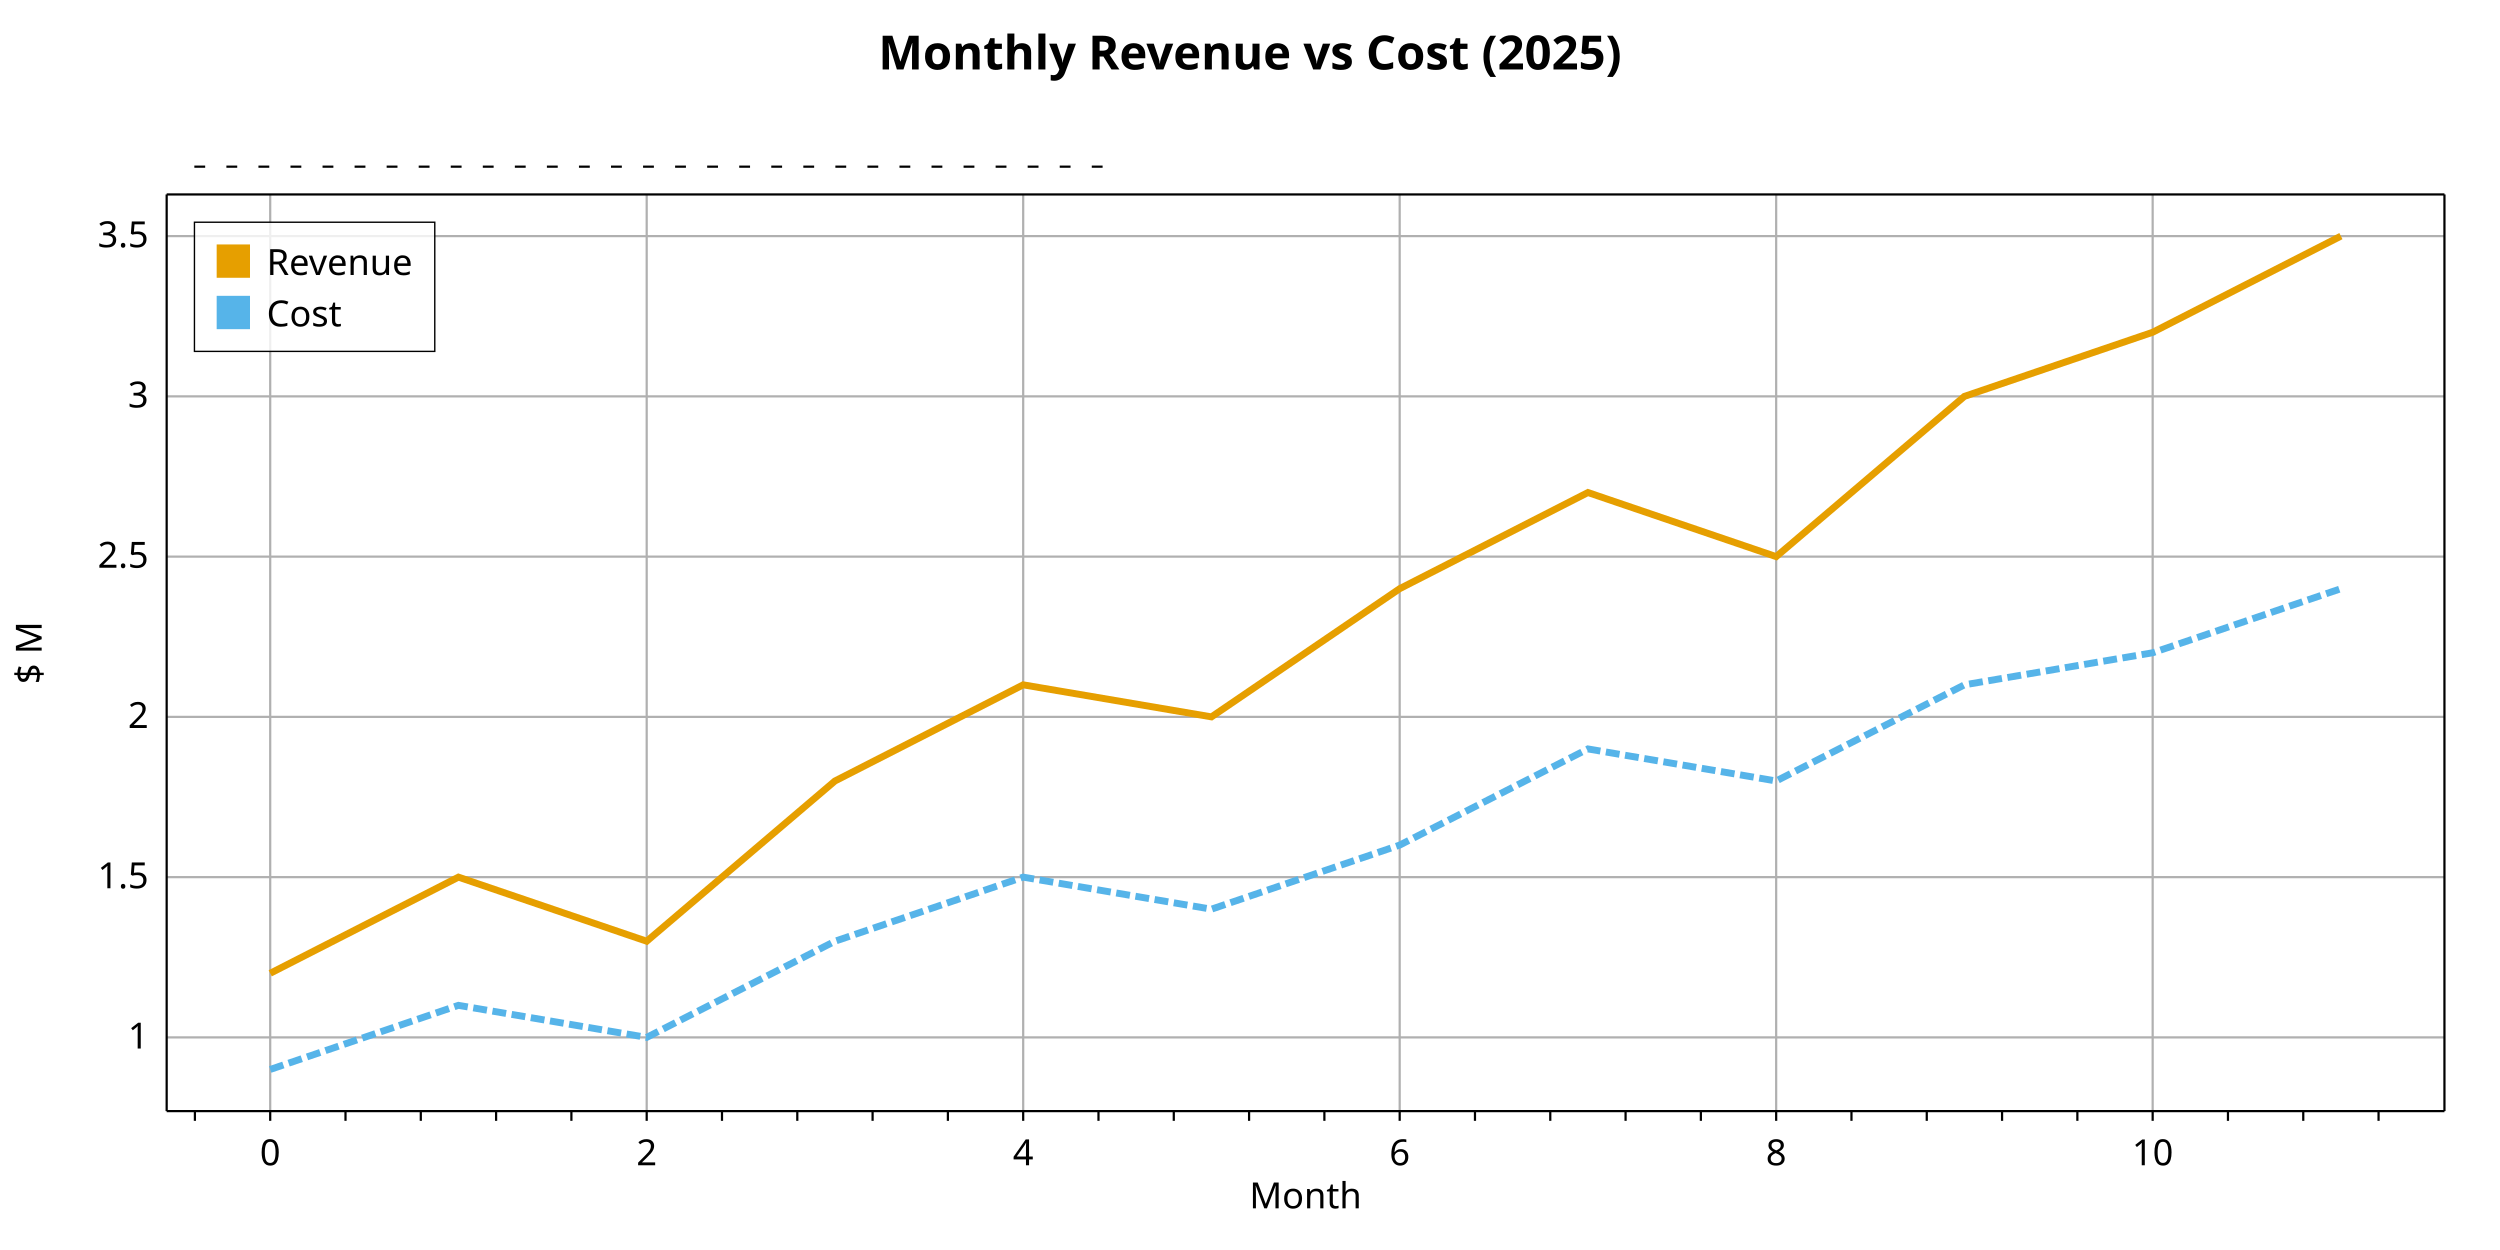
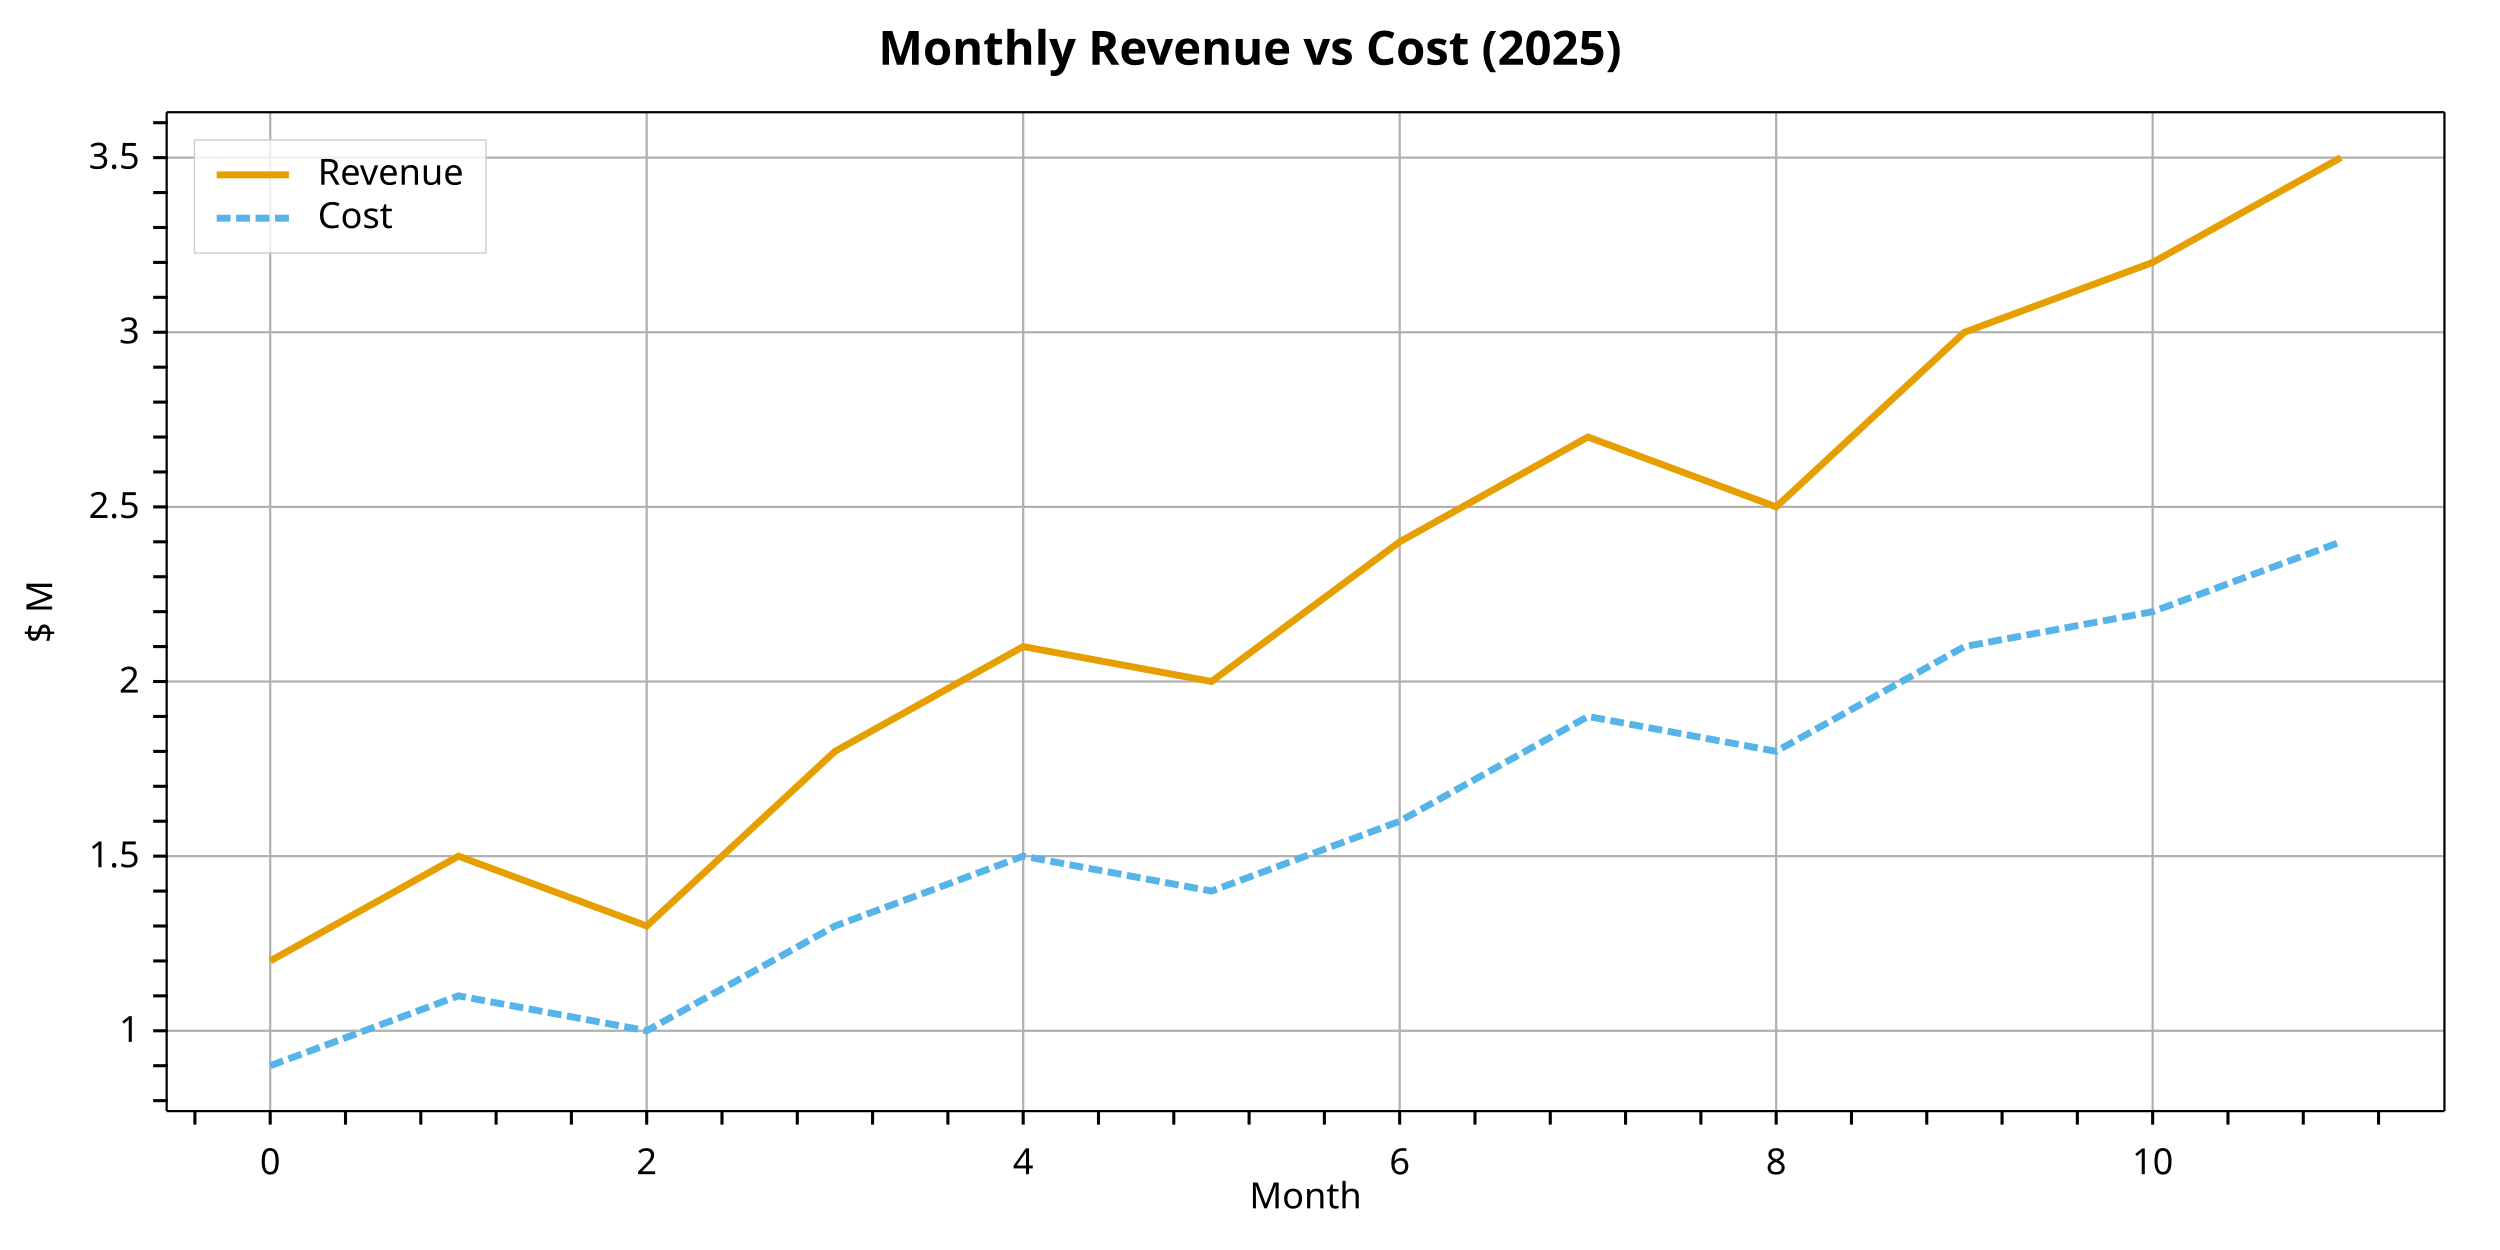
<svg xmlns="http://www.w3.org/2000/svg" viewBox="0 0 900 450" width="900" height="450" role="img" aria-labelledby="chart-title" aria-describedby="chart-desc">
  <rect x="0" y="0" width="900" height="450" fill="#FFFFFF" />
-   <text x="450" y="25" font-family="sans-serif" font-size="17" text-anchor="middle" font-weight="bold" fill="#000000">Monthly Revenue vs Cost (2025)</text>
-   <rect x="60" y="70" width="820" height="330" fill="#FFFFFF" />
-   <line x1="97.273" y1="70" x2="97.273" y2="400" stroke="#B0B0B0" stroke-width="0.8" />
-   <line x1="232.81" y1="70" x2="232.81" y2="400" stroke="#B0B0B0" stroke-width="0.8" />
-   <line x1="368.347" y1="70" x2="368.347" y2="400" stroke="#B0B0B0" stroke-width="0.8" />
-   <line x1="503.884" y1="70" x2="503.884" y2="400" stroke="#B0B0B0" stroke-width="0.8" />
-   <line x1="639.421" y1="70" x2="639.421" y2="400" stroke="#B0B0B0" stroke-width="0.8" />
-   <line x1="774.959" y1="70" x2="774.959" y2="400" stroke="#B0B0B0" stroke-width="0.8" />
-   <line x1="60" y1="373.462" x2="880" y2="373.462" stroke="#B0B0B0" stroke-width="0.8" />
-   <line x1="60" y1="315.769" x2="880" y2="315.769" stroke="#B0B0B0" stroke-width="0.8" />
-   <line x1="60" y1="258.077" x2="880" y2="258.077" stroke="#B0B0B0" stroke-width="0.8" />
-   <line x1="60" y1="200.385" x2="880" y2="200.385" stroke="#B0B0B0" stroke-width="0.8" />
-   <line x1="60" y1="142.692" x2="880" y2="142.692" stroke="#B0B0B0" stroke-width="0.8" />
-   <line x1="60" y1="85" x2="880" y2="85" stroke="#B0B0B0" stroke-width="0.8" />
-   <line x1="97.273" y1="399.6" x2="97.273" y2="403.5" stroke="#000000" stroke-width="0.8" />
-   <text x="97.273" y="419.5" font-family="sans-serif" font-size="13" text-anchor="middle" fill="#000000">0</text>
-   <line x1="232.81" y1="399.6" x2="232.81" y2="403.5" stroke="#000000" stroke-width="0.8" />
-   <text x="232.81" y="419.5" font-family="sans-serif" font-size="13" text-anchor="middle" fill="#000000">2</text>
-   <line x1="368.347" y1="399.6" x2="368.347" y2="403.5" stroke="#000000" stroke-width="0.8" />
-   <text x="368.347" y="419.5" font-family="sans-serif" font-size="13" text-anchor="middle" fill="#000000">4</text>
-   <line x1="503.884" y1="399.6" x2="503.884" y2="403.5" stroke="#000000" stroke-width="0.8" />
-   <text x="503.884" y="419.5" font-family="sans-serif" font-size="13" text-anchor="middle" fill="#000000">6</text>
-   <line x1="639.421" y1="399.6" x2="639.421" y2="403.5" stroke="#000000" stroke-width="0.8" />
-   <text x="639.421" y="419.5" font-family="sans-serif" font-size="13" text-anchor="middle" fill="#000000">8</text>
-   <line x1="774.959" y1="399.6" x2="774.959" y2="403.5" stroke="#000000" stroke-width="0.8" />
-   <text x="774.959" y="419.5" font-family="sans-serif" font-size="13" text-anchor="middle" fill="#000000">10</text>
-   <line x1="70.165" y1="399.6" x2="70.165" y2="403.5" stroke="#000000" stroke-width="0.8" />
-   <line x1="124.38" y1="399.6" x2="124.38" y2="403.5" stroke="#000000" stroke-width="0.8" />
-   <line x1="151.488" y1="399.6" x2="151.488" y2="403.5" stroke="#000000" stroke-width="0.8" />
-   <line x1="178.595" y1="399.6" x2="178.595" y2="403.5" stroke="#000000" stroke-width="0.8" />
-   <line x1="205.702" y1="399.6" x2="205.702" y2="403.5" stroke="#000000" stroke-width="0.8" />
-   <line x1="259.917" y1="399.6" x2="259.917" y2="403.5" stroke="#000000" stroke-width="0.8" />
-   <line x1="287.025" y1="399.6" x2="287.025" y2="403.5" stroke="#000000" stroke-width="0.8" />
-   <line x1="314.132" y1="399.6" x2="314.132" y2="403.5" stroke="#000000" stroke-width="0.8" />
-   <line x1="341.24" y1="399.6" x2="341.24" y2="403.5" stroke="#000000" stroke-width="0.8" />
-   <line x1="395.455" y1="399.6" x2="395.455" y2="403.5" stroke="#000000" stroke-width="0.8" />
-   <line x1="422.562" y1="399.6" x2="422.562" y2="403.5" stroke="#000000" stroke-width="0.8" />
-   <line x1="449.669" y1="399.6" x2="449.669" y2="403.5" stroke="#000000" stroke-width="0.8" />
-   <line x1="476.777" y1="399.6" x2="476.777" y2="403.5" stroke="#000000" stroke-width="0.8" />
-   <line x1="530.992" y1="399.6" x2="530.992" y2="403.5" stroke="#000000" stroke-width="0.8" />
-   <line x1="558.099" y1="399.6" x2="558.099" y2="403.5" stroke="#000000" stroke-width="0.8" />
-   <line x1="585.207" y1="399.6" x2="585.207" y2="403.5" stroke="#000000" stroke-width="0.8" />
-   <line x1="612.314" y1="399.6" x2="612.314" y2="403.5" stroke="#000000" stroke-width="0.8" />
-   <line x1="666.529" y1="399.6" x2="666.529" y2="403.5" stroke="#000000" stroke-width="0.8" />
-   <line x1="693.636" y1="399.6" x2="693.636" y2="403.5" stroke="#000000" stroke-width="0.8" />
-   <line x1="720.744" y1="399.6" x2="720.744" y2="403.5" stroke="#000000" stroke-width="0.8" />
-   <line x1="747.851" y1="399.6" x2="747.851" y2="403.5" stroke="#000000" stroke-width="0.8" />
-   <line x1="802.066" y1="399.6" x2="802.066" y2="403.5" stroke="#000000" stroke-width="0.8" />
-   <line x1="829.174" y1="399.6" x2="829.174" y2="403.5" stroke="#000000" stroke-width="0.8" />
-   <line x1="856.281" y1="399.6" x2="856.281" y2="403.5" stroke="#000000" stroke-width="0.8" />
-   <line x1="369.962" y1="60" x2="373.862" y2="60" stroke="#000000" stroke-width="0.8" />
-   <text x="53.5" y="377.462" font-family="sans-serif" font-size="13" text-anchor="end" fill="#000000">1</text>
-   <line x1="312.269" y1="60" x2="316.169" y2="60" stroke="#000000" stroke-width="0.8" />
-   <text x="53.5" y="319.769" font-family="sans-serif" font-size="13" text-anchor="end" fill="#000000">1.5</text>
-   <line x1="254.577" y1="60" x2="258.477" y2="60" stroke="#000000" stroke-width="0.8" />
-   <text x="53.5" y="262.077" font-family="sans-serif" font-size="13" text-anchor="end" fill="#000000">2</text>
-   <line x1="196.885" y1="60" x2="200.785" y2="60" stroke="#000000" stroke-width="0.8" />
-   <text x="53.5" y="204.385" font-family="sans-serif" font-size="13" text-anchor="end" fill="#000000">2.5</text>
-   <line x1="139.192" y1="60" x2="143.092" y2="60" stroke="#000000" stroke-width="0.8" />
-   <text x="53.5" y="146.692" font-family="sans-serif" font-size="13" text-anchor="end" fill="#000000">3</text>
-   <line x1="81.5" y1="60" x2="85.4" y2="60" stroke="#000000" stroke-width="0.8" />
-   <text x="53.5" y="89" font-family="sans-serif" font-size="13" text-anchor="end" fill="#000000">3.5</text>
-   <line x1="393.038" y1="60" x2="396.938" y2="60" stroke="#000000" stroke-width="0.8" />
-   <line x1="381.5" y1="60" x2="385.4" y2="60" stroke="#000000" stroke-width="0.8" />
-   <line x1="358.423" y1="60" x2="362.323" y2="60" stroke="#000000" stroke-width="0.8" />
-   <line x1="346.885" y1="60" x2="350.785" y2="60" stroke="#000000" stroke-width="0.8" />
-   <line x1="335.346" y1="60" x2="339.246" y2="60" stroke="#000000" stroke-width="0.8" />
-   <line x1="323.808" y1="60" x2="327.708" y2="60" stroke="#000000" stroke-width="0.8" />
-   <line x1="300.731" y1="60" x2="304.631" y2="60" stroke="#000000" stroke-width="0.8" />
-   <line x1="289.192" y1="60" x2="293.092" y2="60" stroke="#000000" stroke-width="0.8" />
-   <line x1="277.654" y1="60" x2="281.554" y2="60" stroke="#000000" stroke-width="0.8" />
-   <line x1="266.115" y1="60" x2="270.015" y2="60" stroke="#000000" stroke-width="0.8" />
-   <line x1="243.038" y1="60" x2="246.938" y2="60" stroke="#000000" stroke-width="0.8" />
-   <line x1="231.5" y1="60" x2="235.4" y2="60" stroke="#000000" stroke-width="0.8" />
-   <line x1="219.962" y1="60" x2="223.862" y2="60" stroke="#000000" stroke-width="0.8" />
-   <line x1="208.423" y1="60" x2="212.323" y2="60" stroke="#000000" stroke-width="0.8" />
-   <line x1="185.346" y1="60" x2="189.246" y2="60" stroke="#000000" stroke-width="0.8" />
-   <line x1="173.808" y1="60" x2="177.708" y2="60" stroke="#000000" stroke-width="0.8" />
-   <line x1="162.269" y1="60" x2="166.169" y2="60" stroke="#000000" stroke-width="0.8" />
-   <line x1="150.731" y1="60" x2="154.631" y2="60" stroke="#000000" stroke-width="0.8" />
-   <line x1="127.654" y1="60" x2="131.554" y2="60" stroke="#000000" stroke-width="0.8" />
-   <line x1="116.115" y1="60" x2="120.015" y2="60" stroke="#000000" stroke-width="0.8" />
-   <line x1="104.577" y1="60" x2="108.477" y2="60" stroke="#000000" stroke-width="0.8" />
-   <line x1="93.038" y1="60" x2="96.938" y2="60" stroke="#000000" stroke-width="0.8" />
-   <line x1="69.962" y1="60" x2="73.862" y2="60" stroke="#000000" stroke-width="0.8" />
+   <text x="450" y="23.3" font-family="sans-serif" font-size="17" text-anchor="middle" font-weight="bold" fill="#000000">Monthly Revenue vs Cost (2025)</text>
+   <rect x="60" y="40.4" width="820" height="359.6" fill="#FFFFFF" />
+   <line x1="97.273" y1="40.4" x2="97.273" y2="400" stroke="#B0B0B0" stroke-width="0.8" />
+   <line x1="232.81" y1="40.4" x2="232.81" y2="400" stroke="#B0B0B0" stroke-width="0.8" />
+   <line x1="368.347" y1="40.4" x2="368.347" y2="400" stroke="#B0B0B0" stroke-width="0.8" />
+   <line x1="503.884" y1="40.4" x2="503.884" y2="400" stroke="#B0B0B0" stroke-width="0.8" />
+   <line x1="639.421" y1="40.4" x2="639.421" y2="400" stroke="#B0B0B0" stroke-width="0.8" />
+   <line x1="774.959" y1="40.4" x2="774.959" y2="400" stroke="#B0B0B0" stroke-width="0.8" />
+   <line x1="60" y1="371.081" x2="880" y2="371.081" stroke="#B0B0B0" stroke-width="0.8" />
+   <line x1="60" y1="308.214" x2="880" y2="308.214" stroke="#B0B0B0" stroke-width="0.8" />
+   <line x1="60" y1="245.347" x2="880" y2="245.347" stroke="#B0B0B0" stroke-width="0.8" />
+   <line x1="60" y1="182.48" x2="880" y2="182.48" stroke="#B0B0B0" stroke-width="0.8" />
+   <line x1="60" y1="119.613" x2="880" y2="119.613" stroke="#B0B0B0" stroke-width="0.8" />
+   <line x1="60" y1="56.745" x2="880" y2="56.745" stroke="#B0B0B0" stroke-width="0.8" />
+   <line x1="97.273" y1="399.6" x2="97.273" y2="404.861" stroke="#000000" stroke-width="1.111" />
+   <text x="97.273" y="422.722" font-family="sans-serif" font-size="13" text-anchor="middle" fill="#000000">0</text>
+   <line x1="232.81" y1="399.6" x2="232.81" y2="404.861" stroke="#000000" stroke-width="1.111" />
+   <text x="232.81" y="422.722" font-family="sans-serif" font-size="13" text-anchor="middle" fill="#000000">2</text>
+   <line x1="368.347" y1="399.6" x2="368.347" y2="404.861" stroke="#000000" stroke-width="1.111" />
+   <text x="368.347" y="422.722" font-family="sans-serif" font-size="13" text-anchor="middle" fill="#000000">4</text>
+   <line x1="503.884" y1="399.6" x2="503.884" y2="404.861" stroke="#000000" stroke-width="1.111" />
+   <text x="503.884" y="422.722" font-family="sans-serif" font-size="13" text-anchor="middle" fill="#000000">6</text>
+   <line x1="639.421" y1="399.6" x2="639.421" y2="404.861" stroke="#000000" stroke-width="1.111" />
+   <text x="639.421" y="422.722" font-family="sans-serif" font-size="13" text-anchor="middle" fill="#000000">8</text>
+   <line x1="774.959" y1="399.6" x2="774.959" y2="404.861" stroke="#000000" stroke-width="1.111" />
+   <text x="774.959" y="422.722" font-family="sans-serif" font-size="13" text-anchor="middle" fill="#000000">10</text>
+   <line x1="70.165" y1="399.6" x2="70.165" y2="404.861" stroke="#000000" stroke-width="1.111" />
+   <line x1="124.38" y1="399.6" x2="124.38" y2="404.861" stroke="#000000" stroke-width="1.111" />
+   <line x1="151.488" y1="399.6" x2="151.488" y2="404.861" stroke="#000000" stroke-width="1.111" />
+   <line x1="178.595" y1="399.6" x2="178.595" y2="404.861" stroke="#000000" stroke-width="1.111" />
+   <line x1="205.702" y1="399.6" x2="205.702" y2="404.861" stroke="#000000" stroke-width="1.111" />
+   <line x1="259.917" y1="399.6" x2="259.917" y2="404.861" stroke="#000000" stroke-width="1.111" />
+   <line x1="287.025" y1="399.6" x2="287.025" y2="404.861" stroke="#000000" stroke-width="1.111" />
+   <line x1="314.132" y1="399.6" x2="314.132" y2="404.861" stroke="#000000" stroke-width="1.111" />
+   <line x1="341.24" y1="399.6" x2="341.24" y2="404.861" stroke="#000000" stroke-width="1.111" />
+   <line x1="395.455" y1="399.6" x2="395.455" y2="404.861" stroke="#000000" stroke-width="1.111" />
+   <line x1="422.562" y1="399.6" x2="422.562" y2="404.861" stroke="#000000" stroke-width="1.111" />
+   <line x1="449.669" y1="399.6" x2="449.669" y2="404.861" stroke="#000000" stroke-width="1.111" />
+   <line x1="476.777" y1="399.6" x2="476.777" y2="404.861" stroke="#000000" stroke-width="1.111" />
+   <line x1="530.992" y1="399.6" x2="530.992" y2="404.861" stroke="#000000" stroke-width="1.111" />
+   <line x1="558.099" y1="399.6" x2="558.099" y2="404.861" stroke="#000000" stroke-width="1.111" />
+   <line x1="585.207" y1="399.6" x2="585.207" y2="404.861" stroke="#000000" stroke-width="1.111" />
+   <line x1="612.314" y1="399.6" x2="612.314" y2="404.861" stroke="#000000" stroke-width="1.111" />
+   <line x1="666.529" y1="399.6" x2="666.529" y2="404.861" stroke="#000000" stroke-width="1.111" />
+   <line x1="693.636" y1="399.6" x2="693.636" y2="404.861" stroke="#000000" stroke-width="1.111" />
+   <line x1="720.744" y1="399.6" x2="720.744" y2="404.861" stroke="#000000" stroke-width="1.111" />
+   <line x1="747.851" y1="399.6" x2="747.851" y2="404.861" stroke="#000000" stroke-width="1.111" />
+   <line x1="802.066" y1="399.6" x2="802.066" y2="404.861" stroke="#000000" stroke-width="1.111" />
+   <line x1="829.174" y1="399.6" x2="829.174" y2="404.861" stroke="#000000" stroke-width="1.111" />
+   <line x1="856.281" y1="399.6" x2="856.281" y2="404.861" stroke="#000000" stroke-width="1.111" />
+   <line x1="55.139" y1="371.081" x2="60.4" y2="371.081" stroke="#000000" stroke-width="1.111" />
+   <text x="50.278" y="375.081" font-family="sans-serif" font-size="13" text-anchor="end" fill="#000000">1</text>
+   <line x1="55.139" y1="308.214" x2="60.4" y2="308.214" stroke="#000000" stroke-width="1.111" />
+   <text x="50.278" y="312.214" font-family="sans-serif" font-size="13" text-anchor="end" fill="#000000">1.5</text>
+   <line x1="55.139" y1="245.347" x2="60.4" y2="245.347" stroke="#000000" stroke-width="1.111" />
+   <text x="50.278" y="249.347" font-family="sans-serif" font-size="13" text-anchor="end" fill="#000000">2</text>
+   <line x1="55.139" y1="182.48" x2="60.4" y2="182.48" stroke="#000000" stroke-width="1.111" />
+   <text x="50.278" y="186.48" font-family="sans-serif" font-size="13" text-anchor="end" fill="#000000">2.5</text>
+   <line x1="55.139" y1="119.613" x2="60.4" y2="119.613" stroke="#000000" stroke-width="1.111" />
+   <text x="50.278" y="123.613" font-family="sans-serif" font-size="13" text-anchor="end" fill="#000000">3</text>
+   <line x1="55.139" y1="56.745" x2="60.4" y2="56.745" stroke="#000000" stroke-width="1.111" />
+   <text x="50.278" y="60.745" font-family="sans-serif" font-size="13" text-anchor="end" fill="#000000">3.5</text>
+   <line x1="55.139" y1="396.228" x2="60.4" y2="396.228" stroke="#000000" stroke-width="1.111" />
+   <line x1="55.139" y1="383.655" x2="60.4" y2="383.655" stroke="#000000" stroke-width="1.111" />
+   <line x1="55.139" y1="358.508" x2="60.4" y2="358.508" stroke="#000000" stroke-width="1.111" />
+   <line x1="55.139" y1="345.934" x2="60.4" y2="345.934" stroke="#000000" stroke-width="1.111" />
+   <line x1="55.139" y1="333.361" x2="60.4" y2="333.361" stroke="#000000" stroke-width="1.111" />
+   <line x1="55.139" y1="320.787" x2="60.4" y2="320.787" stroke="#000000" stroke-width="1.111" />
+   <line x1="55.139" y1="295.641" x2="60.4" y2="295.641" stroke="#000000" stroke-width="1.111" />
+   <line x1="55.139" y1="283.067" x2="60.4" y2="283.067" stroke="#000000" stroke-width="1.111" />
+   <line x1="55.139" y1="270.494" x2="60.4" y2="270.494" stroke="#000000" stroke-width="1.111" />
+   <line x1="55.139" y1="257.92" x2="60.4" y2="257.92" stroke="#000000" stroke-width="1.111" />
+   <line x1="55.139" y1="232.773" x2="60.4" y2="232.773" stroke="#000000" stroke-width="1.111" />
+   <line x1="55.139" y1="220.2" x2="60.4" y2="220.2" stroke="#000000" stroke-width="1.111" />
+   <line x1="55.139" y1="207.627" x2="60.4" y2="207.627" stroke="#000000" stroke-width="1.111" />
+   <line x1="55.139" y1="195.053" x2="60.4" y2="195.053" stroke="#000000" stroke-width="1.111" />
+   <line x1="55.139" y1="169.906" x2="60.4" y2="169.906" stroke="#000000" stroke-width="1.111" />
+   <line x1="55.139" y1="157.333" x2="60.4" y2="157.333" stroke="#000000" stroke-width="1.111" />
+   <line x1="55.139" y1="144.759" x2="60.4" y2="144.759" stroke="#000000" stroke-width="1.111" />
+   <line x1="55.139" y1="132.186" x2="60.4" y2="132.186" stroke="#000000" stroke-width="1.111" />
+   <line x1="55.139" y1="107.039" x2="60.4" y2="107.039" stroke="#000000" stroke-width="1.111" />
+   <line x1="55.139" y1="94.466" x2="60.4" y2="94.466" stroke="#000000" stroke-width="1.111" />
+   <line x1="55.139" y1="81.892" x2="60.4" y2="81.892" stroke="#000000" stroke-width="1.111" />
+   <line x1="55.139" y1="69.319" x2="60.4" y2="69.319" stroke="#000000" stroke-width="1.111" />
+   <line x1="55.139" y1="44.172" x2="60.4" y2="44.172" stroke="#000000" stroke-width="1.111" />
  <g class="series" aria-label="Revenue">
-     <polyline points="97.273,350.385 165.041,315.769 232.81,338.846 300.579,281.154 368.347,246.538 436.116,258.077 503.884,211.923 571.653,177.308 639.421,200.385 707.19,142.692 774.959,119.615 842.727,85" fill="none" stroke="#E69F00" stroke-width="2.5" />
+     <polyline points="97.273,345.934 165.041,308.214 232.81,333.361 300.579,270.494 368.347,232.773 436.116,245.347 503.884,195.053 571.653,157.333 639.421,182.48 707.19,119.613 774.959,94.466 842.727,56.745" fill="none" stroke="#E69F00" stroke-width="2.5" />
  </g>
  <g class="series" aria-label="Cost">
-     <polyline points="97.273,385 165.041,361.923 232.81,373.462 300.579,338.846 368.347,315.769 436.116,327.308 503.884,304.231 571.653,269.615 639.421,281.154 707.19,246.538 774.959,235 842.727,211.923" fill="none" stroke="#56B4E9" stroke-width="2.5" stroke-dasharray="5,2" />
+     <polyline points="97.273,383.655 165.041,358.508 232.81,371.081 300.579,333.361 368.347,308.214 436.116,320.787 503.884,295.641 571.653,257.92 639.421,270.494 707.19,232.773 774.959,220.2 842.727,195.053" fill="none" stroke="#56B4E9" stroke-width="2.5" stroke-dasharray="5,2" />
  </g>
  <g class="spine">
    <line x1="60" y1="400" x2="880" y2="400" stroke="#000000" stroke-width="0.8" />
  </g>
  <g class="spine">
-     <line x1="60" y1="70" x2="880" y2="70" stroke="#000000" stroke-width="0.8" />
+     <line x1="60" y1="40.4" x2="880" y2="40.4" stroke="#000000" stroke-width="0.8" />
  </g>
  <g class="spine">
-     <line x1="60" y1="70" x2="60" y2="400" stroke="#000000" stroke-width="0.8" />
+     <line x1="60" y1="40.4" x2="60" y2="400" stroke="#000000" stroke-width="0.8" />
  </g>
  <g class="spine">
-     <line x1="880" y1="70" x2="880" y2="400" stroke="#000000" stroke-width="0.8" />
+     <line x1="880" y1="40.4" x2="880" y2="400" stroke="#000000" stroke-width="0.8" />
  </g>
-   <rect x="70" y="80" width="86.52" height="46.5" fill="#FFFFFF" fill-opacity="0.8" stroke="#000000" stroke-width="0.5" />
+   <rect x="70" y="50.4" width="104.92" height="40.7" fill="#FFFFFF" fill-opacity="0.8" stroke="#CCCCCC" stroke-width="0.5" />
  <g class="legend" aria-label="Chart legend">
-     <rect x="78" y="88" width="12" height="12" fill="#E69F00" />
-     <text x="96" y="99" font-family="sans-serif" font-size="13" text-anchor="start" fill="#000000">Revenue</text>
-     <rect x="78" y="106.5" width="12" height="12" fill="#56B4E9" />
-     <text x="96" y="117.5" font-family="sans-serif" font-size="13" text-anchor="start" fill="#000000">Cost</text>
+     <line x1="78" y1="62.95" x2="104" y2="62.95" stroke="#E69F00" stroke-width="2.5" />
+     <text x="114.4" y="66.5" font-family="sans-serif" font-size="13" text-anchor="start" fill="#000000">Revenue</text>
+     <line x1="78" y1="78.55" x2="104" y2="78.55" stroke="#56B4E9" stroke-width="2.5" stroke-dasharray="5,2" />
+     <text x="114.4" y="82.1" font-family="sans-serif" font-size="13" text-anchor="start" fill="#000000">Cost</text>
  </g>
  <text x="470" y="435" font-family="sans-serif" font-size="13" text-anchor="middle" fill="#000000">Month</text>
-   <text x="15" y="235" font-family="sans-serif" font-size="13" text-anchor="middle" transform="rotate(-90,15,235)" fill="#000000">$ M</text>
+   <text x="18.778" y="220.2" font-family="sans-serif" font-size="13" text-anchor="middle" transform="rotate(-90,18.77778,220.2)" fill="#000000">$ M</text>
</svg>
